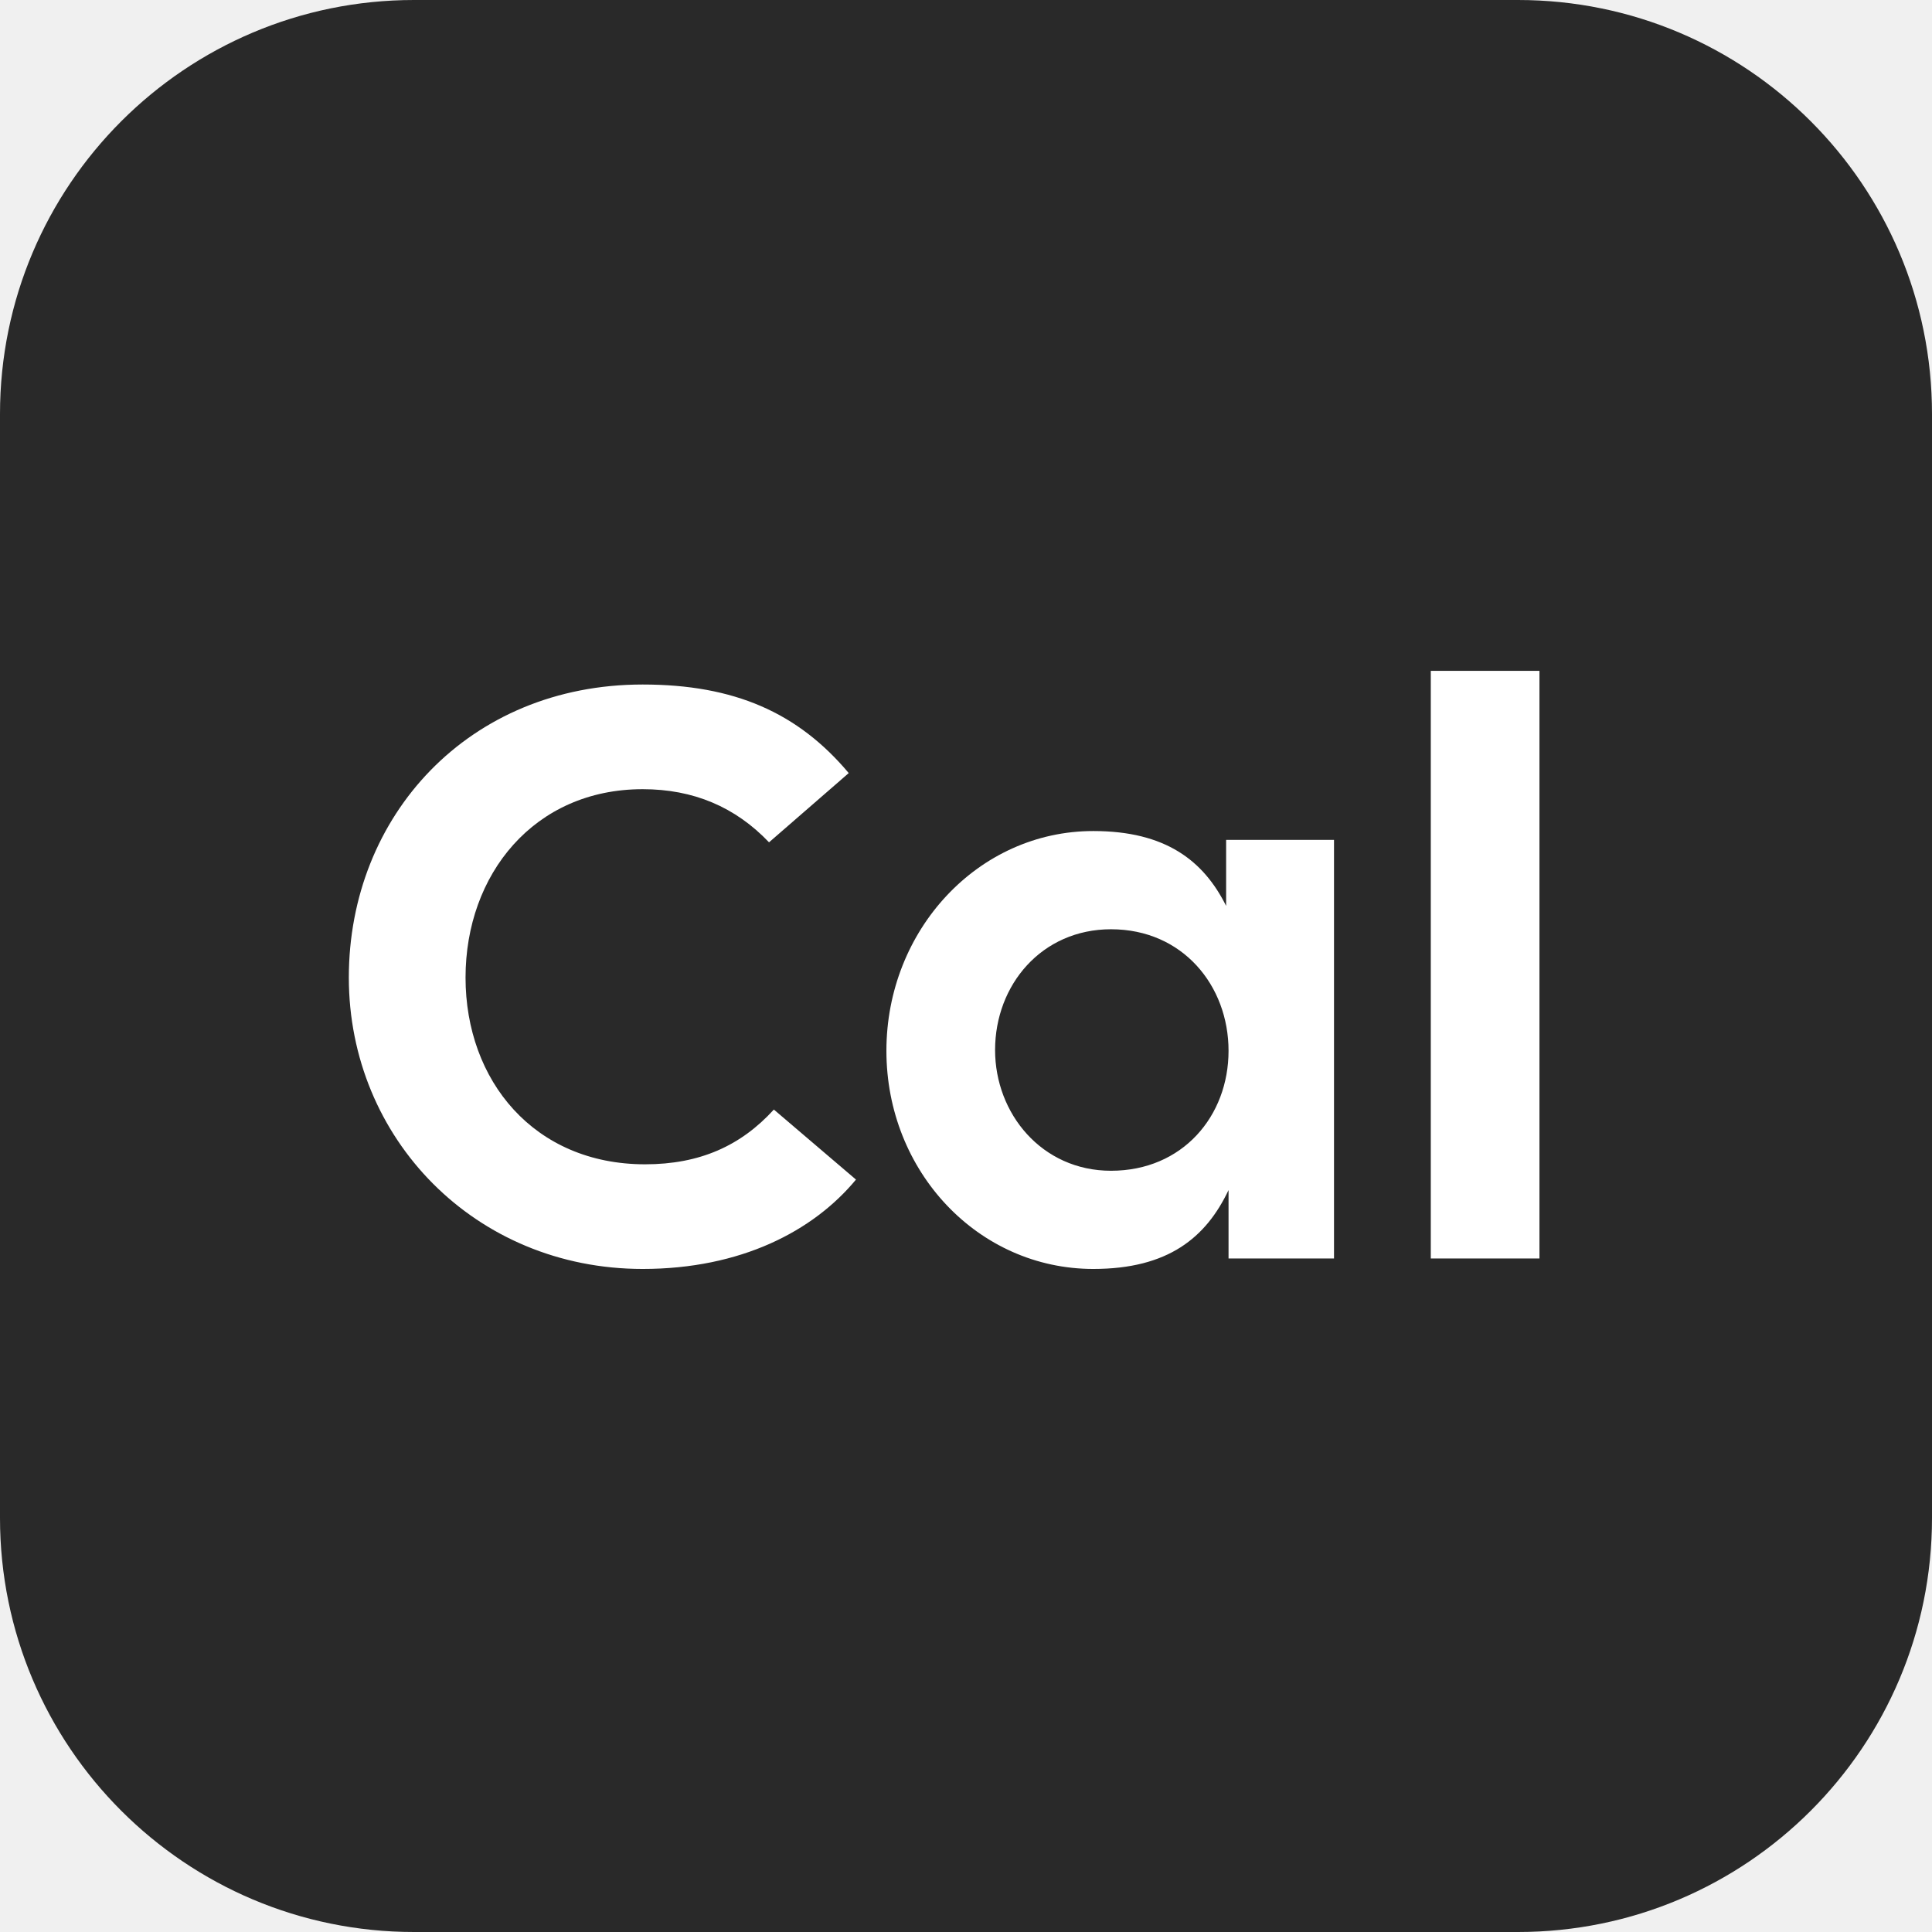
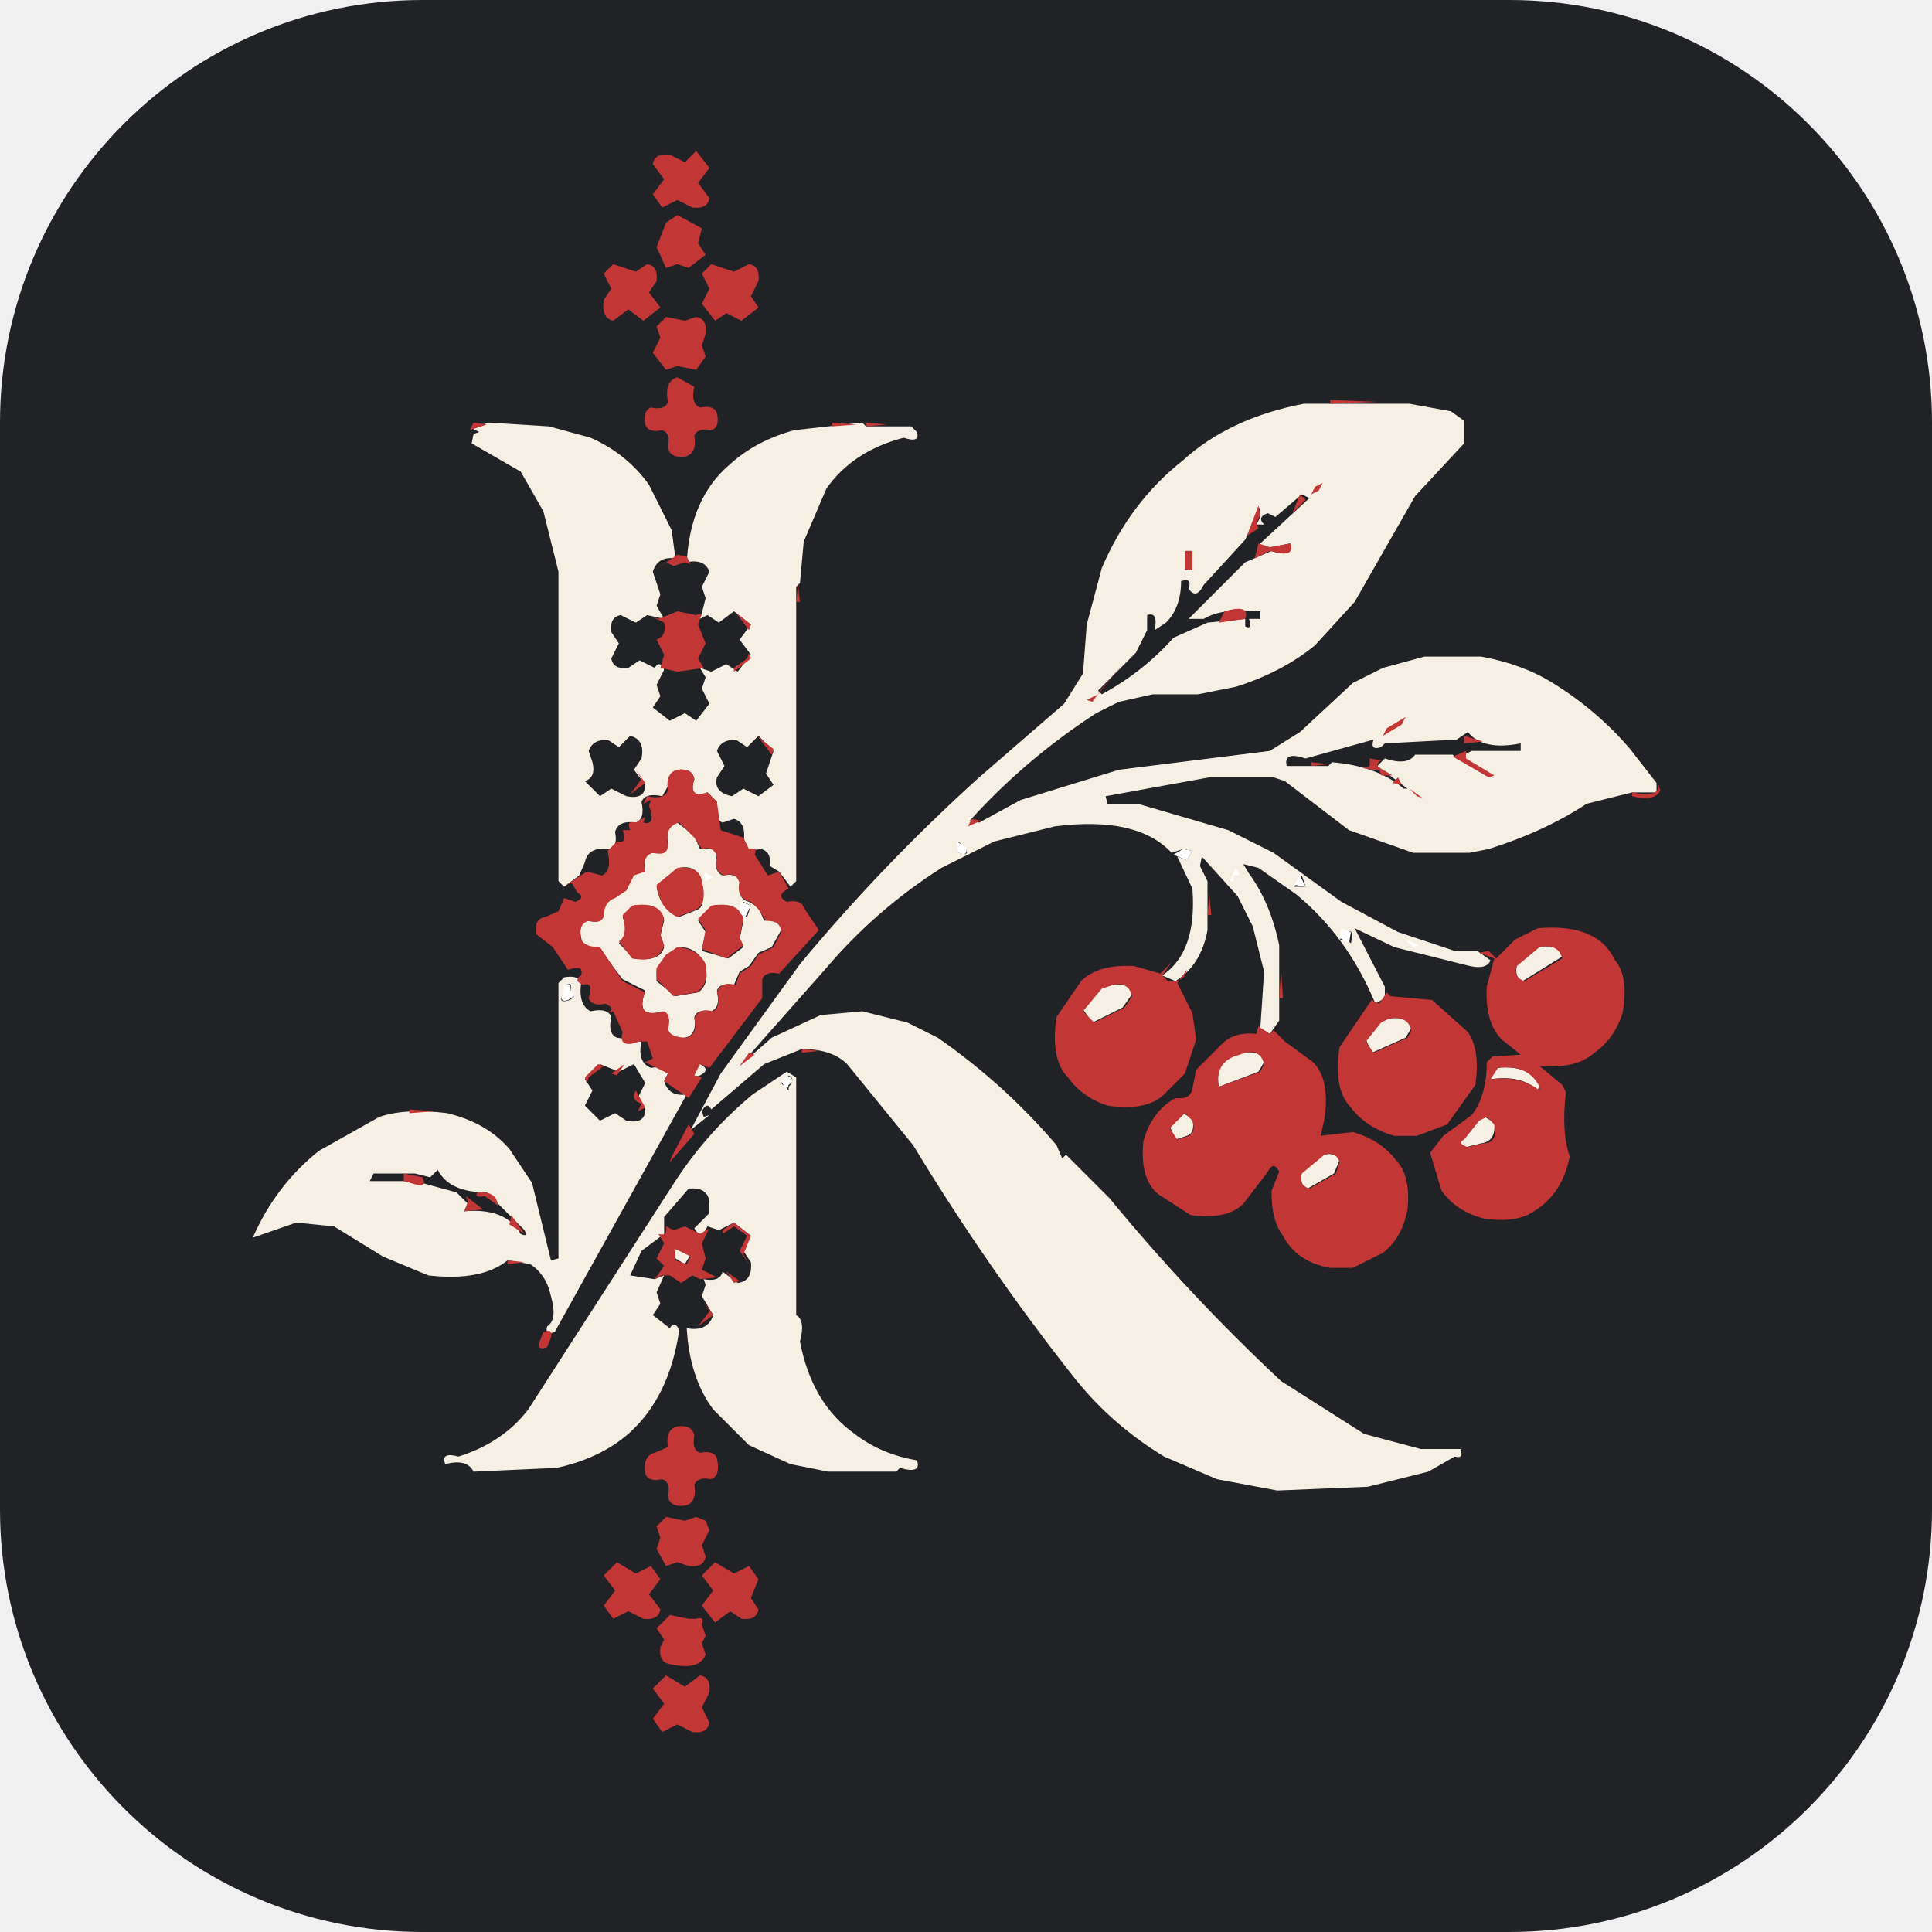
- <svg xmlns="http://www.w3.org/2000/svg" width="56" height="56" fill="none">
-   <rect width="56" height="56" rx="12" fill="#292929" />
-   <path d="M18.628 36.781c2.846 0 4.946-1.096 6.183-2.59l-2.38-2.03c-.957 1.05-2.147 1.587-3.733 1.587-3.22 0-5.204-2.427-5.204-5.413 0-2.987 1.984-5.46 5.134-5.46 1.47 0 2.683.513 3.663 1.54l2.31-2.007c-1.47-1.75-3.313-2.567-5.973-2.567-5.04 0-8.517 3.803-8.517 8.493 0 4.667 3.663 8.447 8.517 8.447ZM31.69 36.781c2.17 0 3.267-.91 3.92-2.286v1.983h3.057V24.344H35.54v1.914c-.653-1.307-1.75-2.17-3.85-2.17-3.337 0-5.997 2.87-5.997 6.37s2.66 6.323 5.997 6.323Zm-2.847-6.346c0-1.89 1.354-3.5 3.36-3.5 2.077 0 3.407 1.633 3.407 3.523 0 1.89-1.33 3.477-3.407 3.477-2.006 0-3.36-1.657-3.36-3.5ZM41.472 36.478h3.15V19.444h-3.15v17.034Z" fill="#fff" />
+ <svg xmlns="http://www.w3.org/2000/svg" viewBox="0 0 512 512" fill="none">
+   <rect width="512" height="512" rx="112" fill="#212226" />
+   <path fill="#212226" d="M 185 40 L 182 43 L 178 41 Q 174 41 173 44 L 176 48 L 173 52 L 176 55 L 180 53 L 184 55 Q 187 56 188 53 L 185 49 L 188 45 L 185 40 Z M 180 57 L 177 59 L 174 66 L 177 71 L 180 70 L 183 71 L 187 68 L 185 65 L 186 61 L 180 57 Z M 163 70 L 160 73 L 162 77 L 160 80 Q 159 84 163 85 L 167 82 L 171 85 L 175 82 L 172 78 L 174 75 Q 174 71 172 70 L 169 72 L 163 70 Z M 189 70 L 186 73 L 188 77 L 186 81 L 190 85 L 193 83 L 197 85 L 201 82 L 199 79 L 201 75 Q 202 71 199 70 L 195 72 L 189 70 Z M 177 84 L 174 87 L 175 90 L 173 94 L 177 98 L 180 97 L 185 98 L 187 95 L 186 92 L 187 89 Q 187 85 185 84 L 182 85 L 177 84 Z M 180 100 Q 176 101 177 107 Q 176 109 173 108 Q 170 109 171 113 Q 172 115 176 114 Q 178 115 177 119 Q 178 121 182 121 Q 185 120 184 116 Q 185 113 189 114 Q 191 113 190 110 Q 189 107 186 108 Q 183 107 184 103 L 180 100 Z M 353 106 L 352 107 L 340 108 L 329 112 L 310 125 Q 297 136 291 153 L 288 164 L 287 178 L 284 184 L 250 215 Q 227 237 207 262 Q 192 280 180 303 L 181 304 L 184 300 Q 194 286 210 279 Q 219 278 223 281 L 238 299 L 283 364 Q 293 376 307 385 L 326 393 L 337 395 L 358 395 Q 359 393 365 394 L 380 390 L 387 386 Q 389 387 388 384 L 378 384 L 363 380 Q 348 374 338 364 Q 309 336 283 306 L 251 276 Q 242 270 231 268 Q 209 267 201 279 L 199 279 L 211 266 Q 227 247 247 232 L 265 223 L 282 219 L 295 219 L 307 223 Q 314 228 316 238 Q 316 252 308 258 L 301 256 Q 291 256 287 260 L 280 270 Q 278 281 283 286 Q 287 291 294 293 Q 304 295 309 290 L 314 285 L 317 276 Q 317 267 312 263 L 312 261 L 319 251 L 321 243 L 320 233 L 318 230 Q 317 227 320 228 Q 327 234 331 244 L 335 262 L 333 274 Q 327 273 324 277 L 317 284 L 316 289 Q 316 292 312 291 Q 305 295 303 303 Q 302 313 307 317 L 316 322 Q 325 323 330 319 L 336 311 Q 338 308 339 311 L 337 316 Q 337 323 340 328 Q 344 334 353 336 L 359 336 L 367 332 Q 372 328 373 321 Q 374 312 370 308 Q 366 302 359 300 L 350 301 L 351 297 Q 353 286 348 282 L 338 274 L 340 265 L 338 246 L 332 233 L 331 230 L 335 231 L 346 239 Q 357 249 363 265 L 363 267 Q 357 270 355 278 Q 353 289 358 294 Q 362 299 370 301 L 376 301 L 384 298 L 391 288 Q 392 278 389 274 L 380 265 L 369 264 L 360 247 L 372 252 L 387 256 Q 394 258 396 254 L 395 252 L 387 252 L 372 247 L 355 238 Q 343 228 329 221 L 303 213 Q 295 215 296 211 L 309 208 L 323 207 L 324 206 L 340 207 Q 349 212 356 219 L 373 226 L 391 226 L 396 225 L 422 213 L 429 211 L 439 211 L 440 210 L 434 201 Q 420 182 395 174 L 376 174 L 372 175 L 356 183 L 342 196 L 336 199 L 296 204 L 281 208 L 261 217 L 258 217 Q 273 200 293 188 L 302 185 L 325 183 Q 338 179 348 172 L 360 159 L 379 127 L 394 114 L 391 111 L 389 112 L 385 109 L 376 107 L 353 106 Z M 126 112 L 125 113 L 117 113 L 117 116 L 125 117 L 133 122 Q 144 130 147 147 Q 145 153 148 155 L 148 235 L 152 234 L 153 237 Q 155 238 153 239 L 150 238 L 148 242 L 145 243 Q 142 244 142 248 L 147 251 L 151 257 Q 155 256 154 259 Q 149 258 148 261 L 148 333 L 146 333 L 142 316 L 137 307 L 128 298 L 115 294 L 100 296 L 86 304 Q 73 313 67 328 L 80 324 L 91 326 L 103 334 L 113 338 L 126 338 Q 130 334 141 335 Q 145 338 146 345 Q 147 352 143 356 Q 142 358 145 357 L 148 350 L 179 296 Q 189 278 202 265 L 202 260 Q 203 257 207 258 L 217 247 L 213 241 L 207 238 L 211 234 L 211 161 L 212 160 L 212 150 L 215 138 L 220 129 L 229 121 L 244 115 L 243 113 Q 236 115 235 112 L 214 113 Q 203 115 196 121 L 186 133 Q 182 138 182 147 L 181 148 L 173 130 Q 167 120 155 115 L 140 112 L 126 112 Z M 408 246 L 402 249 L 396 255 L 394 262 Q 394 271 398 276 L 402 278 L 404 281 Q 402 278 396 280 L 394 282 Q 394 291 390 296 L 383 301 L 379 306 L 382 316 Q 386 321 394 323 Q 402 324 407 321 Q 414 316 416 307 Q 414 300 415 290 L 414 288 L 408 283 Q 418 283 423 279 Q 428 275 430 269 Q 432 259 428 255 Q 423 245 408 246 Z M 209 284 L 195 294 L 179 313 L 139 375 Q 132 384 117 386 Q 116 389 120 388 L 120 390 L 124 390 L 126 390 Q 152 392 166 381 Q 178 371 180 351 L 178 352 L 173 349 L 175 346 L 174 343 L 178 338 L 181 340 L 184 338 L 187 341 L 186 344 L 188 349 Q 187 353 182 352 Q 183 367 191 377 L 200 384 L 212 389 Q 216 388 218 390 L 240 390 L 241 389 Q 244 390 243 388 L 234 384 L 226 379 Q 218 374 215 365 L 211 345 L 211 285 L 209 284 Z M 180 378 Q 176 379 177 384 L 174 385 Q 170 386 171 391 Q 172 393 176 392 Q 178 393 177 397 Q 178 399 182 399 Q 185 398 184 394 Q 185 391 189 392 Q 191 391 190 387 Q 189 384 186 385 Q 183 384 184 381 Q 184 378 180 378 Z M 177 402 L 174 405 L 175 408 L 174 411 L 177 415 L 180 414 L 183 415 Q 187 416 187 413 L 186 410 L 188 406 L 187 403 L 185 402 L 182 403 L 177 402 Z M 164 414 L 160 418 L 163 422 L 160 426 L 163 429 L 167 427 L 171 429 Q 175 429 175 427 L 172 423 L 175 419 L 173 415 L 169 417 L 164 414 Z M 190 414 L 186 418 L 189 422 L 186 426 L 190 430 L 194 427 L 197 429 Q 201 429 201 427 L 199 424 L 201 419 L 199 415 L 195 417 L 190 414 Z M 178 428 L 174 432 L 176 435 L 175 437 Q 174 440 178 441 Q 185 443 187 439 L 186 436 L 187 434 L 186 431 Q 187 428 185 429 L 183 429 L 178 428 Z M 177 444 L 173 448 L 176 452 L 173 456 L 176 459 L 180 457 L 184 459 Q 187 459 188 457 L 186 453 L 188 449 Q 189 445 186 444 L 182 447 L 177 444 Z" />
+   <path fill="#212226" d="M 345.5 131 L 347 131.5 L 333 144.5 Q 335.8 146.3 331.5 148 L 325 152.5 L 315 163.5 L 318 164 Q 319.1 166.7 316.5 166 L 308.5 170 Q 302 178 292.5 183 L 298 176.5 L 305 166.5 L 304 164 Q 307 162.8 306 166.5 L 311 162.5 L 313 155 L 315 155 Q 313.9 157.7 316.5 157 L 332.5 140 L 345.5 131 Z " />
+   <path fill="#212226" d="M 176.5 149 L 178.5 150 L 181.5 149 L 183.5 149 L 188 152.5 L 186 157.5 L 187 160.5 Q 186.5 163.5 182.5 163 L 179.5 162 L 176.5 163 Q 173.5 162.5 174 158.5 L 175 155.5 L 173 152.5 L 176.5 149 Z " />
+   <path fill="#212226" d="M 164.5 163 L 169.5 165 L 172.5 163 L 176 165 L 174 170.5 L 176 174.5 Q 175.5 177.5 171.5 177 L 168.5 175 L 164.5 177 Q 161.5 176.5 162 172.5 L 164 169.5 L 162 165.5 L 164.5 163 Z " />
+   <path fill="#212226" d="M 187.5 163 L 191.5 165 L 195.5 163 Q 198.5 163.5 198 167.5 L 196 170.5 L 198 174.5 Q 197.5 177.5 193.5 177 L 190.5 176 L 187.5 177 Q 184.5 176.5 185 172.5 L 187 169.5 L 185 165.5 L 187.5 163 Z " />
+   <path fill="#212226" d="M 176.5 177 L 181.5 178 L 184.5 177 Q 187.5 177.5 187 181.5 L 186 184.5 L 188 187.5 L 183.5 191 L 179.5 189 L 176.5 191 L 173 186.5 L 176 183.5 L 175 182.5 L 174 179.5 L 176.5 177 Z " />
+   <path fill="#212226" d="M 388.5 194 L 388 195.5 L 388.5 197 L 400.5 197 L 401 199 L 383.5 200 L 381.5 199 L 380.5 200 L 363 201 Q 364.4 204.7 358.5 203 L 357.5 202 L 347.5 202 L 342 203 Q 340.6 199.3 346.5 201 L 356.5 199 L 362.5 196 Q 363.8 199.3 369.5 198 L 370.5 197 L 383.5 197 L 388.5 194 Z " />
+   <path fill="#212226" d="M 158.5 196 L 163.5 198 L 167.5 196 Q 170.5 196.5 170 200.5 L 168 204.5 L 170 207.5 L 165.5 211 Q 162.5 205 159.5 211 L 155 207.5 L 158 202.5 L 156 198.5 L 158.5 196 Z " />
+   <path fill="#212226" d="M 192.5 196 L 197.5 198 L 201.5 196 Q 204.5 196.5 204 200.5 L 202 203.5 L 205 207.5 L 200.5 211 L 196.5 208 L 192.5 210 L 190 206.5 L 192 202.5 L 190 198.5 L 192.5 196 Z " />
+   <path fill="#212226" d="M 367.5 205 L 373 208.5 L 371.5 209 L 367.5 205 Z " />
+   <path fill="#212226" d="M 171.5 212 L 173 212.5 L 172 218 L 170 217.5 L 170 215.5 L 171.5 212 Z " />
+   <path fill="#212226" d="M 166.5 218 L 167 220 L 165 220 Q 166.3 224.1 163 223 L 164.5 219 L 166.5 218 Z " />
+   <path fill="#212226" d="M 191 218 Q 195.6 216.8 197 219.5 Q 198.1 222.8 195.5 222 Q 194.4 219.3 191 220 L 191 218 Z " />
+   <path fill="#212226" d="M 158.5 225 L 161 225 L 161 230.5 Q 160.3 232.8 156.5 232 L 155 228.5 L 158.5 225 Z " />
+   <path fill="#212226" d="M 200 225 L 203 226.5 L 205 230.5 Q 203.5 233.5 202 230.5 L 200 225 Z " />
+   <path fill="#212226" d="M 154 261 Q 157.3 259.7 156 264.5 Q 156.8 266.8 160.5 266 L 164 269.5 L 165 275 L 162 273.5 Q 164.7 265.7 157.5 268 Q 153 266.6 154 261 Z " />
+   <path fill="#212226" d="M 171.5 276 L 173 280.5 L 170 281 Q 169 277.2 171.5 276 Z " />
+   <path fill="#212226" d="M 166.5 282 L 171 285.5 L 168 290.5 L 170 293.5 L 167.5 297 L 162.5 294 L 158.5 297 L 156 291.5 L 157 288.5 L 156 285.5 Q 156.5 282.5 160.5 283 L 163.5 285 L 166.5 282 Z " />
+   <path fill="#212226" d="M 101 311 L 107 311 L 107 313 L 101 313 L 101 311 Z " />
+   <path fill="#212226" d="M 112 312 L 117.5 312 Q 121.3 316.2 128.5 317 L 136 323.5 L 134.5 324 L 121.5 316 L 112 314 L 112 312 Z " />
+   <path fill="#212226" d="M 182.5 315 L 188 319.5 L 188 321.5 L 183.5 326 L 179.5 325 L 177.5 326 L 176 323.5 L 182.5 315 Z " />
+   <path fill="#212226" d="M 188.5 325 L 192.5 327 L 195.5 325 Q 198.5 325.5 198 329.5 L 196 332.5 L 199 336.5 Q 198.5 339.5 194.5 339 L 191.5 337 L 187.5 338 L 186 334.5 L 187 330.5 L 186 327.5 L 188.5 325 Z " />
+   <path fill="#212226" d="M 173.5 328 L 176 329.5 L 174 333.5 L 176 335.5 L 172.5 339 L 167 338 L 173.5 328 Z " />
+   <path fill="#F6EFE4" d="M 345.5 107 L 373.5 107 L 384.5 109 L 388 111.5 L 388 117.5 L 375 131.5 L 359 159.5 L 348.5 171 Q 339.7 178.2 327.5 182 L 317.5 184 L 305.5 184 L 296.5 186 L 290.5 189 Q 271.7 201.2 257 217.5 L 259.5 218 L 270.5 212 L 296.5 204 L 336.5 199 L 344.5 194 L 358.5 181 L 366.5 177 L 377.5 174 L 392.5 174 Q 403.5 176 411.5 181 Q 423.3 188.3 432 198.5 L 439 207.5 L 439 210 L 432.5 210 L 420.5 213 Q 409 220.5 394.5 225 L 389.5 226 L 374.5 226 L 357.5 220 L 340.5 207 L 337.5 206 L 320.5 206 L 293 211 L 293.5 213 L 301.5 213 L 325.5 220 L 337.5 226 L 355.5 239 L 370.5 247 L 385.5 252 L 391.5 252 L 395 254.5 Q 394 257 389.5 256 L 369.5 251 L 359 246 L 367 261.5 L 367 264.5 L 364.5 266 Q 357.2 248.3 343.5 237 L 333.5 230 L 329.5 229 L 331 231.5 Q 336.7 239.3 339 250.5 L 339 270.5 L 336.5 274 L 334 272.5 L 335 257.5 L 332 245.5 L 328 237.5 L 318.5 227 L 318 229.5 L 320 233.5 L 320 246.5 Q 318.3 255.8 311.5 260 L 308 258.5 Q 317.3 252.3 316 235.5 L 312 227 L 314.5 228 L 316 225.5 L 313.5 225 L 310.5 226 Q 301.3 216.2 279.5 219 L 263.5 223 L 249.5 230 Q 232.1 241.1 219 256.5 L 196 282.5 L 204.5 275 L 217.5 269 L 228.5 268 L 240.5 271 L 248.5 275 Q 266.2 287.3 280 303.5 L 281.5 307 L 282.5 306 L 294 317.5 Q 315.2 343.3 339.5 366 L 361.5 380 L 376.5 384 L 387 384 Q 388.1 386.7 385.5 386 L 378.5 390 L 362.5 394 L 338.5 395 L 322.5 392 L 308.5 386 Q 294.8 377.7 285 365.5 Q 261.8 336.2 242 303.5 L 224.5 282 Q 220.5 278 212.5 278 L 202.5 282 L 188.5 294 Q 187.3 291.8 186 294.5 L 186.5 296 L 188 295.5 L 183 299.5 L 191 284.5 L 212 255.5 Q 234 229 259.5 206 L 282 186.5 L 287 178.5 L 288 165.5 L 292 150.5 Q 299.5 133 313.5 122 Q 325.8 110.8 345.5 107 Z M 345 131 L 338 137 L 336 136 Q 333 137 335 139 L 333 139 L 334 137 L 334 134 L 330 143 L 319 155 Q 317 159 315 156 Q 316 153 313 154 Q 313 161 309 165 L 306 167 Q 307 162 304 163 L 304 167 L 301 173 L 291 183 L 292 184 Q 303 178 311 169 L 320 165 L 330 164 L 330 166 Q 332 167 331 164 L 334 164 L 334 162 Q 324 161 319 164 L 315 164 L 330 149 L 337 146 Q 343 148 342 144 L 337 145 Q 333 146 334 144 L 347 132 L 345 131 Z M 314 146 L 314 151 L 316 151 L 316 146 L 314 146 Z M 389 194 L 386 196 L 367 197 L 366 198 Q 363 199 364 196 L 346 201 Q 340 199 341 203 L 352 203 L 353 202 Q 365 203 372 209 L 373 209 L 365 203 L 367 201 Q 373 203 375 200 L 385 200 L 386 201 L 390 199 L 403 199 L 403 197 Q 393 199 389 194 Z M 254 223 L 254 226 Q 257 227 256 225 L 254 223 Z M 345 232 L 343 235 L 346 235 L 345 232 Z M 357 247 L 355 249 L 357 249 L 358 250 Q 359 246 357 247 Z " />
+   <path fill="#F6EFE4" d="M 129.5 112 L 145.5 113 L 156.5 116 Q 166.2 120.3 172 128.5 L 178 140.5 L 179 148 Q 174.3 147.3 173 151.5 L 175 157.5 L 174 160.5 L 176 164 L 171.5 163 L 168.5 165 L 164.5 163 Q 161.5 163.5 162 167.5 L 164 170.5 L 162 174.5 Q 162.5 177.5 166.5 177 L 169.5 175 L 173.5 177 Q 174.8 174.8 176 177.5 L 174 181.5 L 175 184.5 L 173 187.5 L 177.5 191 L 181.5 189 L 184.5 191 L 188 186.5 L 186 182.5 L 187 179.5 L 185.5 177 L 188.5 178 L 192.5 176 L 195.5 178 L 199 173.5 L 196 169.5 L 199 165.5 L 194.5 162 L 190.5 165 L 187.5 163 L 185.5 164 L 186 162.5 L 187 158.5 L 186 155.5 L 188 151.5 Q 186.7 148 182 149 Q 182.9 131.9 193.5 123 Q 200.3 116.8 210.5 114 L 228.5 112 L 229.5 113 L 241.5 113 L 243 114.5 Q 243.9 117.5 239.5 116 Q 226 119.5 219 129.5 L 213 143.5 L 212 154.5 L 211 155.5 L 211 233.5 L 209.5 235 L 206.5 231 L 204 229.5 Q 204.5 225.5 201.5 225 Q 197.8 225.8 197 223.5 Q 198 218 194.5 217 L 191.5 218 Q 189 217 190 212.5 L 187.5 210 Q 182.3 211.8 184 206.5 Q 183.5 203.5 179.5 204 L 175.5 211 Q 171 210 170 212.5 Q 171 217 168.5 218 Q 163.8 217.3 163 220.5 Q 163.8 224.3 161.5 225 Q 155.8 224.3 155 228.5 L 153.5 232 L 149.5 235 L 148 233.5 L 148 151.5 L 144 135.5 L 138 125 L 125 117.5 L 125.5 115 L 127 114.5 L 125 113.5 L 129.5 112 Z M 167 195 L 164 198 L 161 196 Q 157 196 156 199 L 157 202 Q 158 206 155 207 L 159 211 L 162 209 L 166 211 Q 171 212 171 208 L 168 204 L 170 201 Q 171 196 167 195 Z M 201 195 L 198 198 L 195 196 Q 191 196 190 199 L 192 203 L 190 206 Q 189 210 194 211 L 197 209 L 201 211 L 205 208 L 203 205 L 205 199 L 201 195 Z " />
+   <path fill="#F6EFE4" d="M 179.5 218 L 184 221.5 L 185.5 225 Q 189.3 224.3 190 226.5 Q 189 231 191.5 232 Q 195.3 231.3 196 233.5 Q 195.3 238.3 198.5 239 L 201 240.5 L 202.5 244 Q 206.5 243.5 207 246.5 L 204.5 251 L 201 252.5 L 198.5 256 L 196 257.5 L 194.5 261 Q 190.8 260.3 190 262.5 Q 191 267 188.5 268 Q 184.8 267.3 184 269.5 Q 184.8 274.3 181.5 275 Q 177.5 275.5 177 272.5 Q 177.8 268.8 175.5 268 Q 168.3 270.3 171 262.5 L 165 259.5 L 158.5 251 Q 154.5 251.5 154 248.5 Q 153.3 244.8 155.5 244 Q 159.3 244.8 160 242.5 Q 159.5 238.5 162.5 238 L 166 235.5 L 167.5 232 L 171 230.5 Q 170.3 226.8 172.5 226 Q 176.5 226.5 177 223.5 Q 176.3 218.8 179.5 218 Z M 180 230 L 174 235 Q 175 241 180 243 L 185 241 Q 187 240 186 234 Q 185 229 180 230 Z M 197 239 Q 195 242 198 243 L 199 240 L 197 239 Z M 168 240 L 165 243 Q 167 248 164 250 L 168 254 Q 175 255 176 251 L 175 248 L 176 244 Q 175 239 168 240 Z M 189 240 L 185 244 L 187 247 L 186 252 L 193 254 L 197 251 L 196 249 L 197 244 Q 196 239 189 240 Z M 180 251 L 177 253 L 174 257 L 174 260 L 179 264 L 185 263 Q 188 261 187 256 Q 185 251 180 251 Z " />
+   <path fill="#F6EFE4" d="M 407.5 251 Q 413 250 414 253.5 L 403.5 260 Q 401.3 259.3 402 255.5 L 407.5 251 Z " />
+   <path fill="#F6EFE4" d="M 149.5 259 Q 153.3 258.3 154 260.5 Q 153.2 266.3 156.5 268 Q 161 267 162 269.5 Q 161 274 163.5 275 L 170 276 Q 168.8 281.5 172.5 283 Q 176.3 282.3 177 284.5 L 176 286.5 Q 177.3 290.8 182 290 L 147 353 Q 144.3 354.1 145 351.5 Q 147.8 349.8 146 343.5 Q 144.8 337.8 140.5 335 L 134.5 334 Q 127.6 339.6 113.5 338 L 101.5 333 L 88.5 325 L 78.5 324 L 67 328 Q 73 314.2 84.5 305 L 100.5 296 Q 107.6 293.6 118.5 295 Q 129 297.5 135 304.5 L 141 313.5 L 146 334 L 148 333.5 L 148 260.5 L 149.5 259 Z M 150 261 L 149 264 Q 148 266 151 265 Q 153 264 151 263 Q 152 260 150 261 Z M 159 282 L 155 286 L 157 289 L 155 293 L 159 297 L 163 295 L 166 297 Q 171 298 171 294 L 169 291 L 171 287 L 168 282 L 164 284 L 159 282 Z M 116 310 L 114 312 L 110 311 L 99 311 L 98 313 L 110 313 L 121 316 L 124 319 L 123 321 Q 134 320 138 327 Q 140 328 139 326 L 129 316 Q 119 316 116 310 Z " />
+   <path fill="#F6EFE4" d="M 294.5 261 Q 299.3 260.3 300 263.5 L 297.5 267 L 289.5 271 L 287 267.5 L 291.5 262 L 294.5 261 Z " />
+   <path fill="#F6EFE4" d="M 367.5 270 Q 373 269 374 272.5 L 372.5 275 L 363.5 279 L 362 275.5 L 365.5 271 L 367.5 270 Z " />
+   <path fill="#F6EFE4" d="M 329.5 279 Q 334.3 278.3 335 281.5 L 333.5 284 L 323 288 Q 321.8 281.6 326.5 280 L 329.5 279 Z " />
+   <path fill="#F6EFE4" d="M 185.5 282 Q 188.5 283.5 185.5 285 Q 183.3 285.8 184 283.5 L 185.5 282 Z " />
+   <path fill="#F6EFE4" d="M 396.5 283 Q 405.4 282.1 408 287.5 L 407.5 289 Q 403.3 284.8 395 286 L 396.5 283 Z " />
+   <path fill="#F6EFE4" d="M 208.5 284 L 211 285.5 L 211 348.5 Q 213.5 350 212 355.5 Q 215.1 371.9 226.5 380 Q 233.5 385.4 243 387 Q 244.3 390.7 238.5 389 L 237.5 390 L 219.5 390 L 209.5 388 L 198.5 383 L 189 373.5 Q 182.7 365 182 352 Q 187.6 353 189 348.5 L 186 343.5 L 187 340.5 L 186.5 339 Q 190.8 339.8 191.5 337 L 195.5 340 Q 199.5 339.5 199 334.5 L 197 331.5 L 199 327.5 L 194.5 324 L 190.5 326 L 187.5 325 Q 185.8 328.8 184 325.5 L 188 321.5 L 188 318.5 Q 187.5 314.5 182.5 315 L 176 322.5 L 176 327 L 170 331.5 L 167 338 L 173.5 339 L 176 338 L 174 342.5 L 175 345.5 L 173 348.5 L 177.5 352 Q 178.8 349.8 180 352.5 Q 177.4 370.4 166.5 380 Q 159 386.5 147.5 389 L 125.5 390 Q 123.8 386.5 118 388 Q 116.7 384.7 121.5 386 Q 133.3 382.3 140 373.5 L 178 314.5 Q 186.9 300.4 199.5 290 L 208.5 284 Z M 209 285 L 207 287 L 209 289 L 209 288 Q 211 286 209 285 Z " />
+   <path fill="#F6EFE4" d="M 313.5 295 L 316 296.5 Q 316.8 300.3 314.5 301 L 311.5 302 L 310 298.5 L 313.5 295 Z " />
+   <path fill="#F6EFE4" d="M 393.5 296 L 396 297.5 Q 396.5 302.5 392.5 303 L 388.5 304 Q 385.7 302.8 388 301.5 L 391.5 297 L 393.5 296 Z " />
+   <path fill="#F6EFE4" d="M 350.5 306 Q 354.3 305.3 355 307.5 L 353.5 311 L 346.5 315 Q 344.3 314.3 345 310.5 L 350.5 306 Z " />
+   <path fill="#F6EFE4" d="M 179 331 L 183 332.5 L 181.5 335 L 179 333.5 L 179 331 Z " />
+   <path fill="#C23636" d="M 184.5 40 L 188 44.5 L 185 48.5 L 188 52.5 Q 187.5 55.5 183.5 55 L 179.5 53 L 175.5 55 L 173 51.5 L 176 47.5 L 173 43.5 Q 173.5 40.5 177.5 41 L 181.5 43 L 184.5 40 Z " />
+   <path fill="#C23636" d="M 179.5 57 L 186 60.5 L 185 64.5 L 187 67.5 L 182.5 71 L 179.5 70 L 176.5 71 L 174 65.5 L 176.5 59 L 179.5 57 Z " />
+   <path fill="#C23636" d="M 162.5 70 L 168.5 72 L 171.5 70 Q 174.5 70.5 174 74.5 L 172 77.5 L 175 81.5 L 170.5 85 L 166.5 82 L 162.5 85 Q 159.3 84.3 160 79.5 L 162 76.5 L 160 72.5 L 162.5 70 Z " />
+   <path fill="#C23636" d="M 188.5 70 L 194.5 72 L 198.5 70 Q 201.5 70.5 201 74.5 L 199 78.5 L 201 81.5 L 196.5 85 L 192.5 83 L 189.5 85 L 186 80.5 L 188 76.5 L 186 72.5 L 188.5 70 Z " />
+   <path fill="#C23636" d="M 176.5 84 L 181.5 85 L 184.5 84 Q 187.5 84.5 187 88.5 L 186 91.5 L 187 94.5 L 184.5 98 L 179.5 97 L 176.5 98 L 173 93.5 L 175 89.5 L 174 86.5 L 176.5 84 Z " />
+   <path fill="#C23636" d="M 179.5 100 L 184 102.5 Q 183 107 185.5 108 Q 189.3 107.3 190 109.5 Q 190.8 113.3 188.5 114 Q 184.8 113.3 184 115.5 Q 184.8 120.3 181.5 121 Q 177.5 121.5 177 118.5 Q 177.8 114.8 175.5 114 Q 171.8 114.8 171 112.5 Q 170.3 108.8 172.5 108 Q 176.3 108.8 177 106.5 Q 176 101 179.5 100 Z " />
+   <path fill="#C23636" d="M 352.5 106 L 365 106.5 L 352.5 107 L 352.5 106 Z " />
+   <path fill="#C23636" d="M 125.5 112 L 129 112.5 L 124.5 114 L 125.5 112 Z " />
+   <path fill="#C23636" d="M 220.5 112 L 227 112.5 L 220.5 113 L 220.5 112 Z " />
+   <path fill="#C23636" d="M 229.5 112 L 235 112.5 L 229.5 113 L 229.5 112 Z " />
+   <path fill="#C23636" d="M 134.5 123 L 138.5 128 L 134.5 123 Z " />
+   <path fill="#C23636" d="M 309.5 125 L 307.5 128 L 309.5 125 Z " />
+   <path fill="#C23636" d="M 350.5 128 L 349.5 130 L 347.5 131 L 348.5 129 L 350.5 128 Z " />
+   <path fill="#C23636" d="M 344.5 131 L 346 132.5 L 342.5 136 L 344.5 131 Z " />
+   <path fill="#C23636" d="M 333.5 134 L 334 136.5 L 333 138.5 L 333.5 140 L 330.5 142 L 331 140.5 L 333.5 134 Z " />
+   <path fill="#C23636" d="M 329.5 143 L 319.5 154 L 329.5 143 Z " />
+   <path fill="#C23636" d="M 333.5 144 L 336.5 145 L 342 144 Q 343.4 148 336.5 146 L 332.5 148 L 333.5 144 Z " />
+   <path fill="#C23636" d="M 314 146 L 316 146 L 316 151 L 314 151 L 314 146 Z " />
+   <path fill="#C23636" d="M 179.5 147 L 182 147.5 L 183 149.5 L 181.5 149 L 178.5 150 L 176.5 149 L 173 151.5 L 179.5 147 Z " />
+   <path fill="#C23636" d="M 185.5 149 L 187.5 152 L 185.5 149 Z " />
+   <path fill="#C23636" d="M 327.5 150 L 325.5 153 L 327.5 150 Z " />
+   <path fill="#C23636" d="M 211.5 155 L 212 159.5 L 211 159.5 L 211.5 155 Z " />
+   <path fill="#C23636" d="M 179.5 162 L 184.5 163 L 186 162.5 L 185 165.5 L 187 170.5 L 185 174.5 L 186.5 177 L 179.5 178 L 175 177 L 176 173.5 L 174 169.5 Q 176.8 168.4 176 165 L 173 163.5 L 174.5 164 L 179.5 162 Z " />
+   <path fill="#C23636" d="M 194.5 162 L 199 165.5 L 198.5 167 L 195.5 163 L 194.5 162 Z " />
+   <path fill="#C23636" d="M 324.5 162 Q 331.4 160 330 164 L 323 165 L 324.5 162 Z " />
+   <path fill="#C23636" d="M 308.5 170 L 305.5 174 L 308.5 170 Z " />
+   <path fill="#C23636" d="M 198.5 173 L 199 174.5 L 194.5 178 L 194.5 177 L 198 174.5 L 198.5 173 Z " />
+   <path fill="#C23636" d="M 297.5 176 L 292 182.5 L 289.5 186 L 288 185.5 L 291 184 L 297.5 176 Z " />
+   <path fill="#C23636" d="M 281.5 186 L 279.5 189 L 281.5 186 Z " />
+   <path fill="#C23636" d="M 350.5 187 L 344.5 194 L 350.5 187 Z " />
+   <path fill="#C23636" d="M 372.5 190 L 371.5 192 L 366.5 195 L 367.5 193 L 372.5 190 Z " />
+   <path fill="#C23636" d="M 200.5 195 L 205 198.5 L 204.5 200 L 201.5 196 L 200.5 195 Z " />
+   <path fill="#C23636" d="M 271.5 195 L 269.5 198 L 271.5 195 Z " />
+   <path fill="#C23636" d="M 388 195 L 393 196.5 L 388 197 L 388 195 Z " />
+   <path fill="#C23636" d="M 388.5 199 L 388.5 201 L 396 205.5 L 394.5 206 L 385 200.5 L 388.5 199 Z " />
+   <path fill="#C23636" d="M 363 201 L 366 201.5 Q 363.8 202.8 366.5 204 L 369 205.5 L 366 205.5 L 365.5 204 L 363.5 204 L 361 203.5 L 363 203 L 363 201 Z " />
+   <path fill="#C23636" d="M 347.5 202 L 352 202.5 L 347.5 203 L 347.5 202 Z " />
+   <path fill="#C23636" d="M 262.5 203 L 260.5 206 L 262.5 203 Z " />
+   <path fill="#C23636" d="M 168.5 204 L 171 207.5 L 167 210.5 L 170 206.5 L 168.5 204 Z " />
+   <path fill="#C23636" d="M 179.5 204 Q 183.5 203.5 184 206.5 Q 182.3 211.8 187.5 210 L 190 212.5 L 191 220 L 197 222 L 198.5 225 Q 200.8 224.3 200 226.5 L 203.5 232 L 206.5 231 L 209 235.5 Q 205.3 237.3 208.5 239 Q 212.3 238.3 213 240.5 L 217 246.5 L 206.5 258 Q 202.8 257.3 202 259.5 L 202 264.5 L 188 283 L 185.5 282 L 184 285 L 186 285.5 L 182.5 291 L 176 286.5 L 177 284.5 L 171 281.5 L 173 280.5 L 171.5 276 L 169.5 276 Q 163.7 278.1 165 273.5 L 162.5 268 L 161 268.5 Q 163.3 267.3 160.5 266 Q 156.8 266.8 156 264.5 Q 157.5 260.1 154.5 261 Q 151.8 259.8 154 258.5 Q 154.9 255.5 150.5 257 L 146.5 251 L 142 247.5 Q 141.5 243.5 144.5 243 L 148 241.5 L 149.5 238 L 152.5 239 Q 155.3 237.8 153 236.5 L 151.5 234 L 150 234.5 L 155.5 231 L 159.5 232 Q 162.3 230.8 161 225.5 L 163.5 223 Q 166.5 223.7 165 220 L 167 220 Q 165.9 217.3 168.5 218 L 171 216.5 L 170.5 218 Q 173.9 218.9 172 213.5 L 172.5 212 L 170.5 213 L 171.5 211 Q 176 212 177 209.5 Q 176.3 204.8 179.5 204 Z M 180 218 Q 176 219 177 224 Q 177 227 173 226 Q 170 227 171 231 L 168 232 L 166 236 L 163 238 Q 160 239 160 243 Q 159 245 156 244 Q 153 245 154 249 Q 155 251 159 251 L 165 260 L 171 263 Q 168 270 176 268 Q 178 269 177 273 Q 178 275 182 275 Q 185 274 184 270 Q 185 267 189 268 Q 191 267 190 263 Q 191 260 195 261 L 196 258 L 199 256 L 201 253 L 205 251 L 207 247 Q 207 244 203 244 L 201 241 L 199 239 Q 195 238 196 234 Q 195 231 192 232 Q 189 231 190 227 Q 189 224 186 225 L 184 222 L 180 218 Z " />
+   <path fill="#C23636" d="M 370.5 206 L 371.5 208 L 369 207.5 L 370.5 206 Z " />
+   <path fill="#C23636" d="M 439.5 208 L 440 209.5 Q 438.5 212.5 432.5 211 L 432.5 210 Q 439.8 211.5 439.5 208 Z " />
+   <path fill="#C23636" d="M 373.5 209 L 377 211.5 L 375.5 211 L 373.5 209 Z " />
+   <path fill="#C23636" d="M 264.5 210 L 262.5 213 L 264.5 210 Z " />
+   <path fill="#C23636" d="M 249.5 215 L 234.5 231 L 249.5 215 Z " />
+   <path fill="#C23636" d="M 257.5 217 L 260 217.5 L 256.5 219 L 257.5 217 Z " />
+   <path fill="#C23636" d="M 308.5 224 L 311.5 228 L 308.5 224 Z " />
+   <path fill="#C23636" d="M 179.5 230 Q 185.3 229.3 186 233.5 Q 187.5 239.5 184.5 241 L 179.5 243 Q 174.7 240.8 174 234.5 L 179.5 230 Z " />
+   <path fill="#C23636" d="M 320.5 237 L 321 242.5 L 320 242.5 L 320.5 237 Z " />
+   <path fill="#C23636" d="M 167.5 240 Q 174.8 238.8 176 243.5 L 175 247.5 L 176 250.5 Q 174.7 255.3 167.5 254 L 164 249.5 Q 166.5 248 165 242.5 L 167.5 240 Z " />
+   <path fill="#C23636" d="M 188.5 240 Q 195.8 238.8 197 243.5 L 196 248.5 L 197 250.5 L 192.5 254 L 186 251.5 L 187 246.5 L 185 243.5 L 188.5 240 Z " />
+   <path fill="#C23636" d="M 224.5 241 L 222.5 244 L 224.5 241 Z " />
+   <path fill="#C23636" d="M 231.5 244 L 219.5 257 L 231.5 244 Z " />
+   <path fill="#C23636" d="M 407.5 246 Q 423.4 244.6 428 254.5 Q 431.7 258.8 430 268.5 Q 427.8 275.3 422.5 279 Q 417.8 283.3 408 282.5 L 414 287.5 L 415 289.5 Q 413.7 299.8 416 306.5 Q 414 316.5 406.5 321 Q 402.1 324.1 393.5 323 Q 385.9 321.1 382 315.5 L 379 305.5 L 382.5 301 L 390 295.5 Q 394 290.5 394 281.5 L 395.5 280 L 403 279.5 L 398 275.5 Q 393.5 271 394 261.5 L 396 254 L 392 252.5 L 394.5 252 L 396.5 254 L 401.5 249 L 407.5 246 Z M 408 251 L 402 256 Q 401 259 404 260 L 414 254 Q 413 250 408 251 Z M 397 283 L 395 286 Q 403 285 408 289 L 408 288 Q 405 282 397 283 Z M 394 296 L 392 297 L 388 302 Q 386 303 389 304 L 393 303 Q 397 303 396 298 L 394 296 Z " />
+   <path fill="#C23636" d="M 179.5 251 Q 185.1 251.5 187 255.5 Q 187.8 261.3 184.5 263 L 178.5 264 L 174 259.5 L 174 256.5 L 176.5 253 L 179.5 251 Z " />
+   <path fill="#C23636" d="M 310.5 255 L 308 258.5 L 309.5 260 Q 314 260.5 314.5 257 L 312 260.5 L 316 268.5 L 317 275.5 L 314 284.5 L 308.5 290 Q 304 294.5 293.5 293 Q 286.8 290.8 283 285.5 Q 278.3 280.7 280 269.5 L 286.5 260 Q 291 255.5 300.5 256 L 307.5 258 L 310.5 255 Z M 295 261 L 292 262 L 287 268 L 290 271 L 298 267 L 300 264 Q 299 260 295 261 Z " />
+   <path fill="#C23636" d="M 339.5 257 L 340 264.5 L 339 264.5 L 339.5 257 Z " />
+   <path fill="#C23636" d="M 367.5 263 L 368.5 264 L 379.5 265 L 389 273.5 Q 392.3 278.2 391 287.5 L 383.5 298 L 375.5 301 L 369.5 301 Q 362.1 298.9 358 293.5 Q 353.3 288.7 355 277.5 L 363.5 265 L 365.5 266 L 367.5 263 Z M 368 270 L 366 271 L 362 276 L 364 279 L 373 275 L 374 273 Q 373 269 368 270 Z " />
+   <path fill="#C23636" d="M 210.5 266 L 204.5 273 L 210.5 266 Z " />
+   <path fill="#C23636" d="M 333.5 272 L 336.5 274 L 337.5 273 L 340.5 276 L 348 281.5 Q 352.5 286 351 296.5 L 350 301 L 358.5 300 Q 365.9 302.1 370 307.5 Q 373.9 311.6 373 320.5 Q 371.6 328.1 366.5 332 L 358.5 336 L 352.5 336 Q 343.6 334.4 340 327.5 Q 336.8 323.2 337 315.5 L 339 310.5 Q 337.5 307.5 336 310.5 L 329.5 319 Q 325.3 323.3 315.5 322 L 307 316.5 Q 302 312.5 303 302.5 Q 305.1 294.6 311.5 291 Q 315.5 291.5 316 288.5 L 317 283.5 L 323.5 277 Q 326.9 273.3 333 274 L 333.5 272 Z M 330 279 L 327 280 Q 322 282 323 288 L 334 284 L 335 282 Q 334 278 330 279 Z M 314 295 L 310 299 L 312 302 L 315 301 Q 317 300 316 297 L 314 295 Z M 351 306 L 345 311 Q 344 314 347 315 L 354 311 L 355 308 Q 354 305 351 306 Z " />
+   <path fill="#C23636" d="M 212.5 278 L 217 278.5 L 212.5 279 L 212.5 278 Z " />
+   <path fill="#C23636" d="M 198.5 279 L 200 279.5 L 196 282.5 L 198.5 279 Z " />
+   <path fill="#C23636" d="M 158.5 282 L 160 282.5 L 156 285.5 L 155.5 287 L 155 285.5 L 158.5 282 Z " />
+   <path fill="#C23636" d="M 165.5 282 L 163.5 285 L 162 284.5 L 165.5 282 Z " />
+   <path fill="#C23636" d="M 224.5 282 L 228.5 287 L 224.5 282 Z " />
+   <path fill="#C23636" d="M 258.5 282 L 260.5 285 L 258.5 282 Z " />
+   <path fill="#C23636" d="M 168.5 289 L 171 293.5 L 169 294.5 L 170 292.5 Q 167 291.5 168.5 289 Z " />
+   <path fill="#C23636" d="M 192.5 290 L 188.5 295 L 192.5 290 Z " />
+   <path fill="#C23636" d="M 268.5 291 L 282.5 306 L 268.5 291 Z " />
+   <path fill="#C23636" d="M 108.5 294 L 115 294.5 L 108.5 295 L 108.5 294 Z " />
+   <path fill="#C23636" d="M 162.5 294 L 160.5 297 L 162.5 294 Z " />
+   <path fill="#C23636" d="M 194.5 294 L 192.5 297 L 194.5 294 Z " />
+   <path fill="#C23636" d="M 182.5 298 L 184 300.5 L 177.5 308 L 178 306.5 L 182.5 298 Z " />
+   <path fill="#C23636" d="M 107 311 L 112 312 Q 113.1 314.7 110.5 314 L 107 313 L 107 311 Z " />
+   <path fill="#C23636" d="M 184.5 315 L 187.5 319 L 184.5 315 Z " />
+   <path fill="#C23636" d="M 126.5 316 Q 131.5 315.5 132 319.5 L 128.5 317 Q 125.5 317.5 126.5 316 Z " />
+   <path fill="#C23636" d="M 123.5 317 L 128 320.5 L 123 321 L 124 318.5 L 123.5 317 Z " />
+   <path fill="#C23636" d="M 294.5 318 L 297.5 322 L 294.5 318 Z " />
+   <path fill="#C23636" d="M 135.5 322 L 139 327 L 135 324.5 L 135.5 322 Z " />
+   <path fill="#C23636" d="M 194.5 324 L 199 327.5 L 197 332.5 L 198.5 335 L 196 331.5 L 198 327.5 L 194.5 325 L 191.5 327 L 191.5 326 L 194.5 324 Z " />
+   <path fill="#C23636" d="M 176.5 325 L 178.5 326 L 181.5 325 L 185.5 327 L 188 325.5 L 186 329.5 L 187 333.5 L 186 336.5 L 190 338.5 L 185.5 339 L 183.5 338 L 180.5 340 L 177.5 338 L 175.5 338 L 173.5 339 L 176 335.5 L 174 333.5 L 176 329.5 L 174.5 327 Q 177 327.7 176.5 325 Z M 179 331 L 179 334 L 182 335 L 183 333 L 179 331 Z " />
+   <path fill="#C23636" d="M 305.5 330 L 307.5 333 L 305.5 330 Z " />
+   <path fill="#C23636" d="M 134.5 334 L 139 334.5 L 134.5 335 L 134.5 334 Z " />
+   <path fill="#C23636" d="M 192.5 337 L 196 339.5 L 194.5 340 L 192.5 337 Z " />
+   <path fill="#C23636" d="M 186.5 345 L 189 348.5 L 185 351.5 L 188 347.5 L 186.5 345 Z " />
+   <path fill="#C23636" d="M 144 353 Q 146.7 351.9 146 354.5 L 145 357 Q 142.3 358.1 143 355.5 L 144 353 Z " />
+   <path fill="#C23636" d="M 191.5 376 L 195.5 381 L 191.5 376 Z " />
+   <path fill="#C23636" d="M 179.5 378 Q 183.5 377.5 184 380.5 Q 183.3 384.3 185.5 385 Q 189.3 384.3 190 386.5 Q 191 391 188.5 392 Q 184.8 391.3 184 393.5 Q 184.8 398.3 181.5 399 Q 177.5 399.5 177 396.5 Q 177.8 392.8 175.5 392 Q 171.8 392.8 171 390.5 Q 170.3 385.8 173.5 385 L 177 383.5 Q 176.3 378.8 179.5 378 Z " />
+   <path fill="#C23636" d="M 176.5 402 L 181.5 403 L 184.5 402 L 187 403 L 188 405.5 L 186 409.5 L 187 412.5 Q 186.5 415.5 182.5 415 L 179.5 414 L 176.5 415 L 174 410.5 L 175 407.5 L 174 404.5 L 176.5 402 Z " />
+   <path fill="#C23636" d="M 163.5 414 L 168.5 417 L 172.5 415 L 175 418.5 L 172 422.5 L 175 426.5 Q 174.5 429.5 170.5 429 L 166.5 427 L 162.5 429 L 160 425.5 L 163 421.5 L 160 417.5 L 163.5 414 Z " />
+   <path fill="#C23636" d="M 189.5 414 L 194.5 417 L 198.5 415 L 201 418.5 L 199 423.5 L 201 426.5 Q 200.5 429.5 196.5 429 L 193.5 427 L 189.5 430 L 186 425.5 L 189 421.5 L 186 417.5 L 189.5 414 Z " />
+   <path fill="#C23636" d="M 177.5 428 L 182.5 429 L 184.5 429 Q 186.8 428.3 186 430.5 L 187 433.5 L 186 435.5 L 187 438.5 Q 185.3 442.8 177.5 441 Q 174.5 440.5 175 436.5 L 176 434.5 L 174 431.5 L 177.5 428 Z " />
+   <path fill="#C23636" d="M 176.5 444 L 181.5 447 L 185.5 444 Q 188.5 444.5 188 448.5 L 186 452.5 L 188 456.5 Q 187.5 459.5 183.5 459 L 179.5 457 L 175.5 459 L 173 455.5 L 176 451.5 L 173 447.5 L 176.5 444 Z " />
+   <path fill="#FFFFFF" d="M 253.5 223 L 256 224.5 Q 256.7 227.1 254 226 L 253.5 223 Z " />
+   <path fill="#FFFFFF" d="M 313.5 225 L 316 225.5 L 314.5 228 L 311 226.5 L 313.5 225 Z " />
+   <path fill="#FFFFFF" d="M 327.5 230 L 328.5 232 Q 326.3 231.3 327 233.5 L 326 233.5 L 327.5 230 Z " />
+   <path fill="#FFFFFF" d="M 186.5 231 L 189 232.5 L 187 233.5 L 186.5 231 Z " />
+   <path fill="#FFFFFF" d="M 344.5 232 L 346 235 L 343 234.5 L 344.5 232 Z " />
+   <path fill="#FFFFFF" d="M 196.5 239 L 199 240 L 197.5 243 Q 195 242 196.5 239 Z " />
+   <path fill="#FFFFFF" d="M 355.5 246 L 358 247 L 357.5 250 L 355 248.5 L 355.5 246 Z " />
+   <path fill="#FFFFFF" d="M 372.5 249 L 376 250.5 L 374.5 251 L 372.5 249 Z " />
+   <path fill="#FFFFFF" d="M 149.5 261 Q 151.8 260.3 151 262.5 Q 153.3 263.8 150.5 265 Q 148.3 265.8 149 263.5 L 149.5 261 Z " />
+   <path fill="#FFFFFF" d="M 208.5 285 Q 211.3 286.2 209 287.5 L 208.5 289 L 207 286.5 L 208.5 285 Z " />
</svg>
